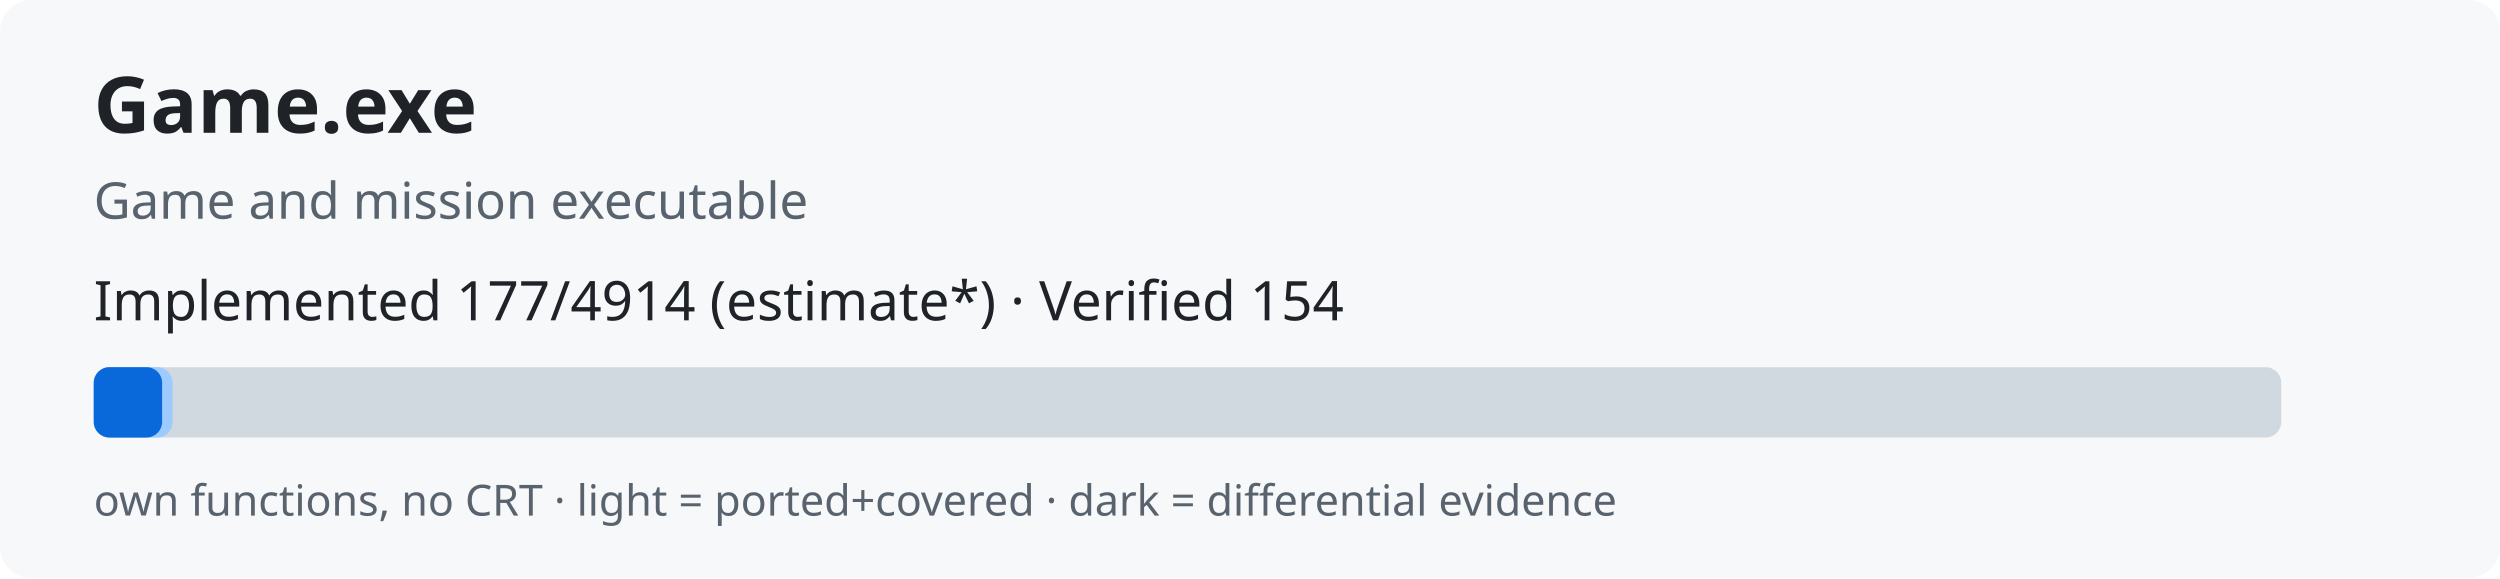
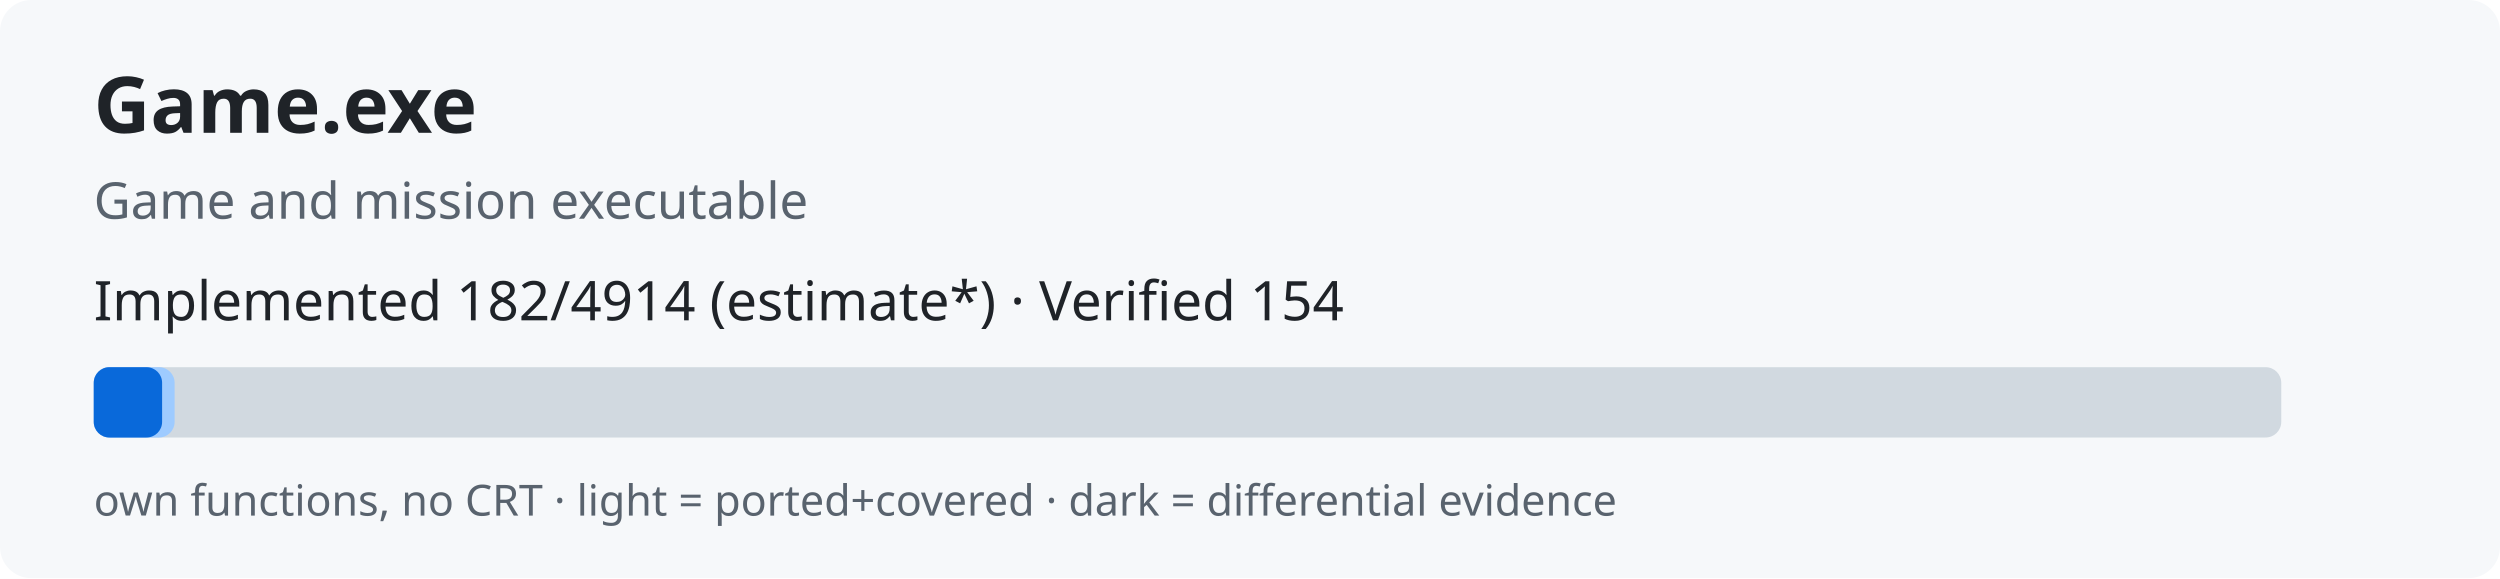
<svg xmlns="http://www.w3.org/2000/svg" width="640" height="148" role="img">
  <rect width="640" height="148" rx="8" fill="#f6f8fa" />
  <text x="24" y="34" font-family="sans-serif" font-size="20" font-weight="bold" fill="#1f2328">Game.exe</text>
  <text x="24" y="56" font-family="sans-serif" font-size="13" fill="#59636e">Game and mission executable</text>
-   <text x="24" y="82" font-family="sans-serif" font-size="14" fill="#1f2328">Implemented 177/4914 (estimate*) · Verified 154</text>
+   <text x="24" y="82" font-family="sans-serif" font-size="14" fill="#1f2328">Implemented 182/4914 (estimate*) · Verified 154</text>
  <rect x="24" y="94" width="560" height="18" rx="4" fill="#d1d9e0" />
-   <rect x="24" y="94" width="20.2" height="18" rx="4" fill="#9ecbff" />
+   <rect x="24" y="94" width="20.7" height="18" rx="4" fill="#9ecbff" />
  <rect x="24" y="94" width="17.5" height="18" rx="4" fill="#0969da" />
  <text x="24" y="132" font-family="sans-serif" font-size="11" fill="#59636e">own functions, no CRT · light = ported+covered · dark = differential evidence</text>
</svg>
